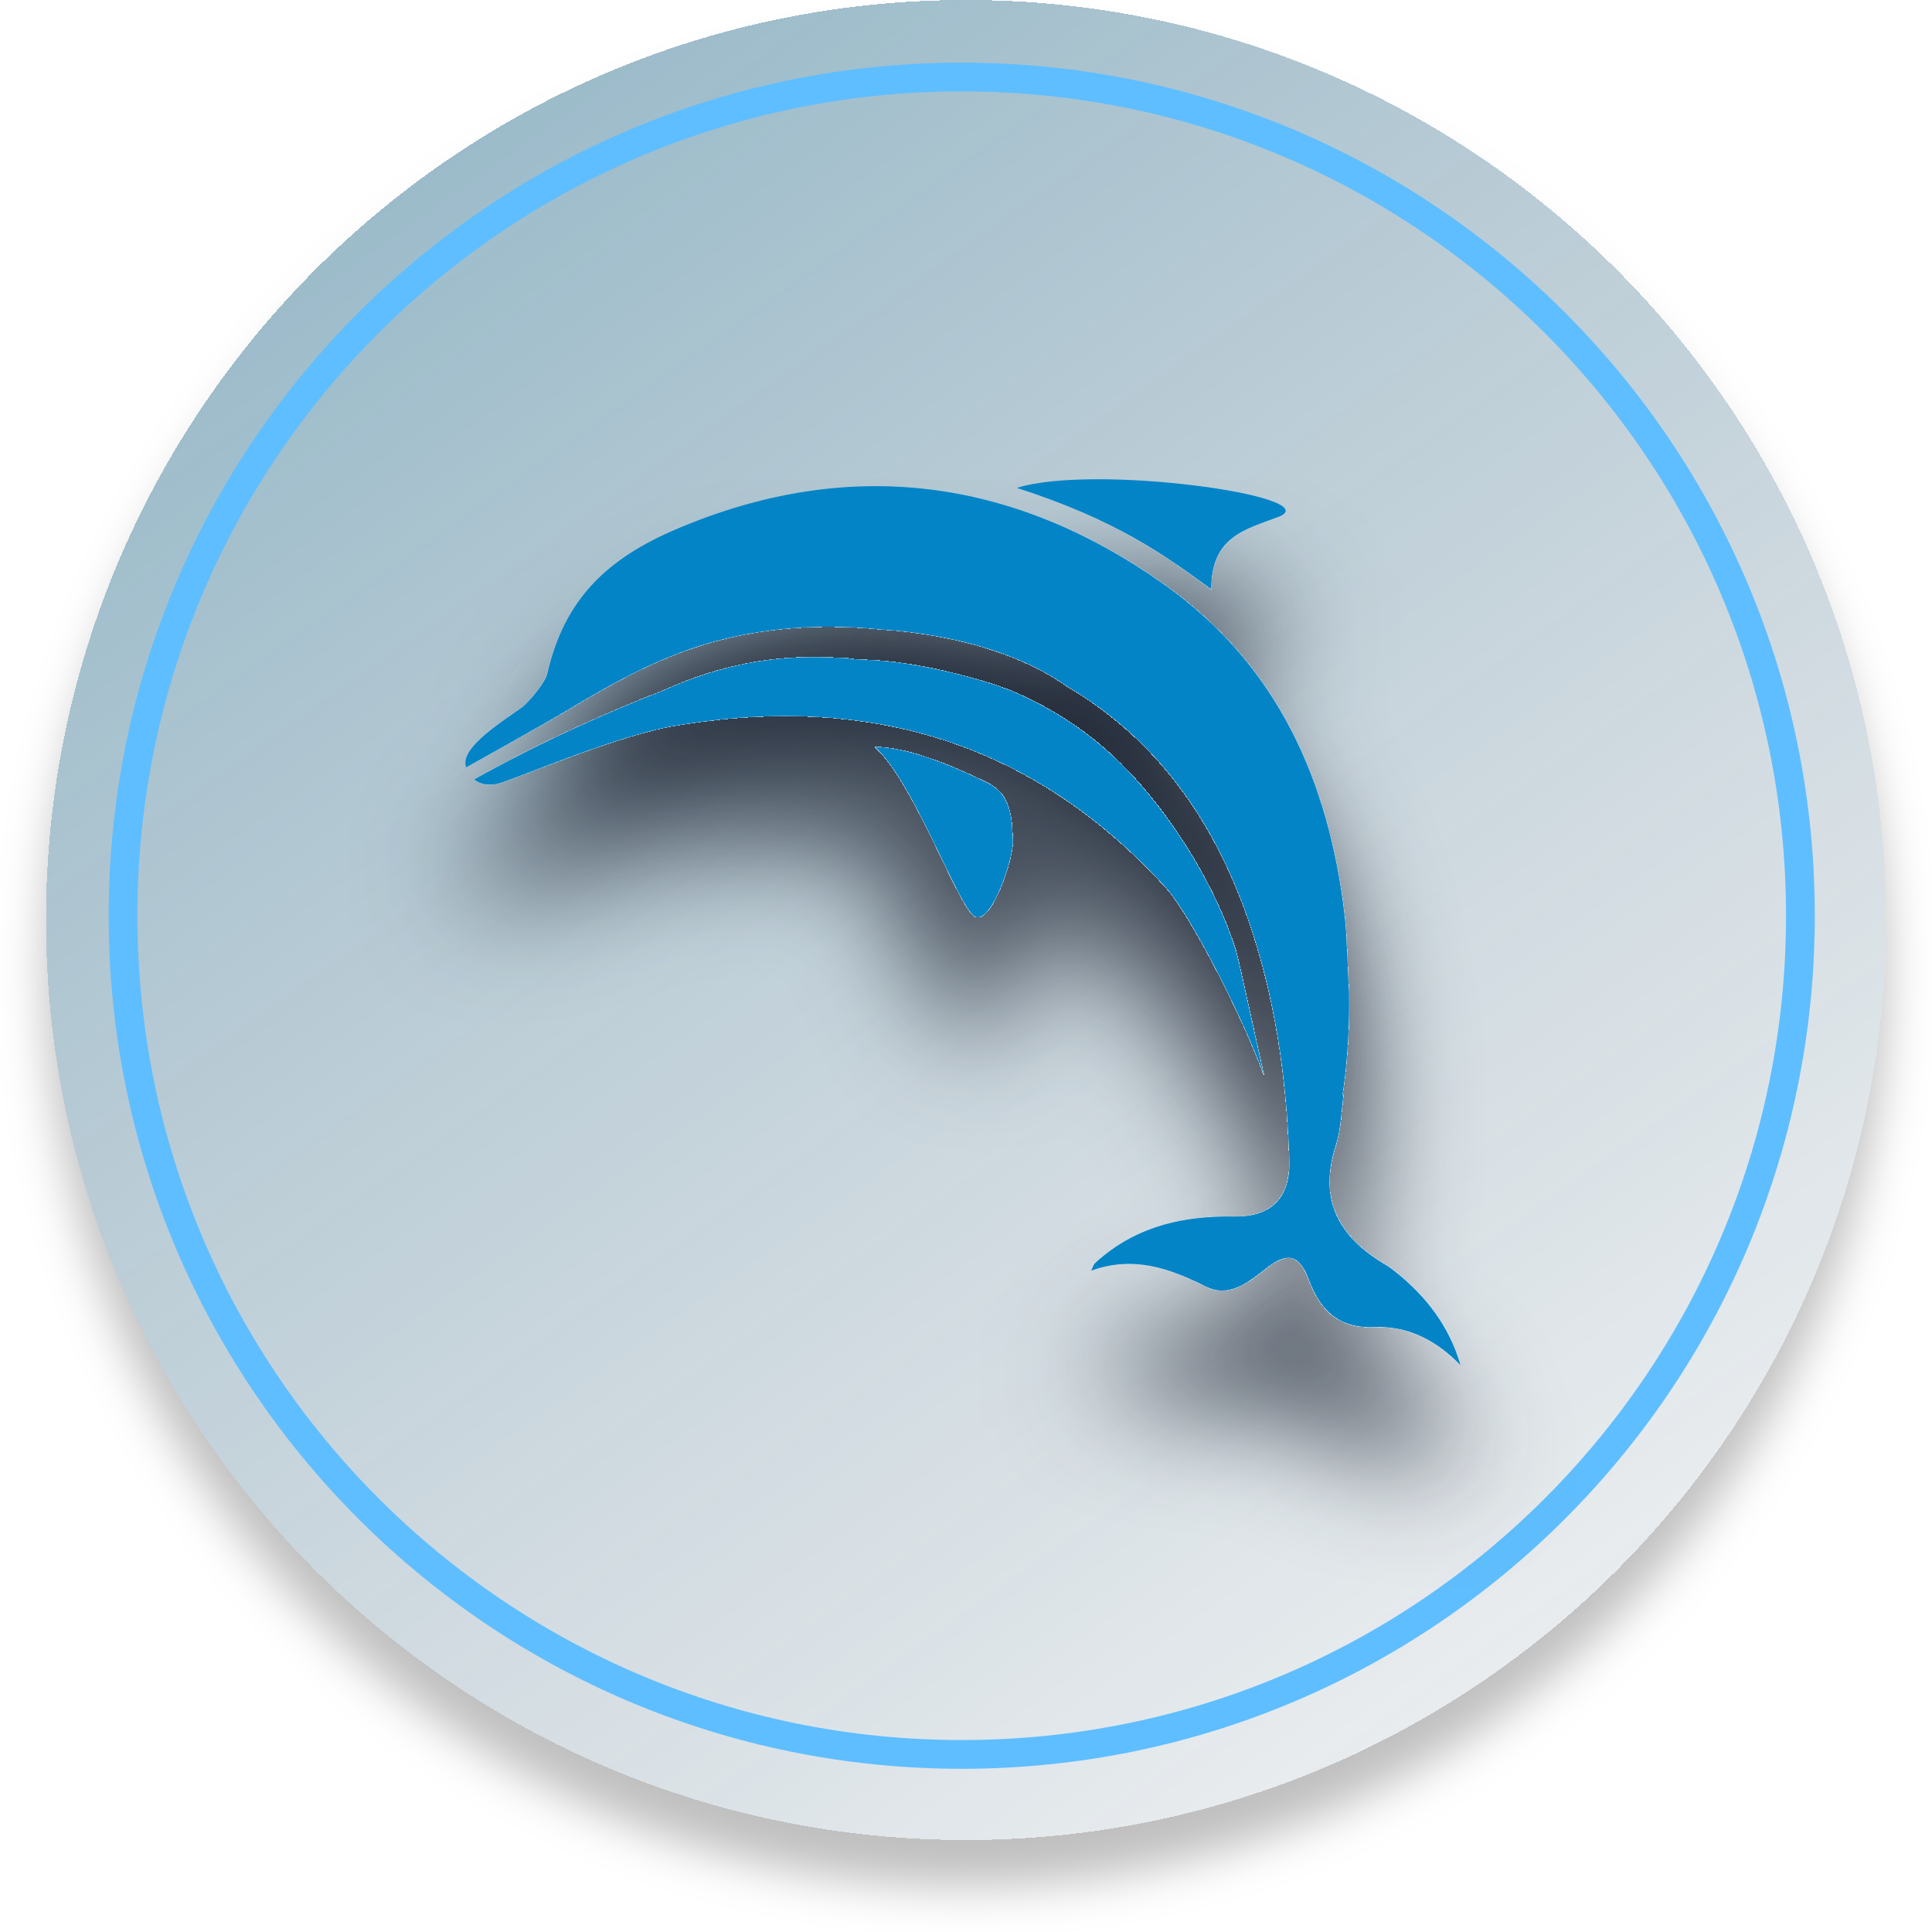
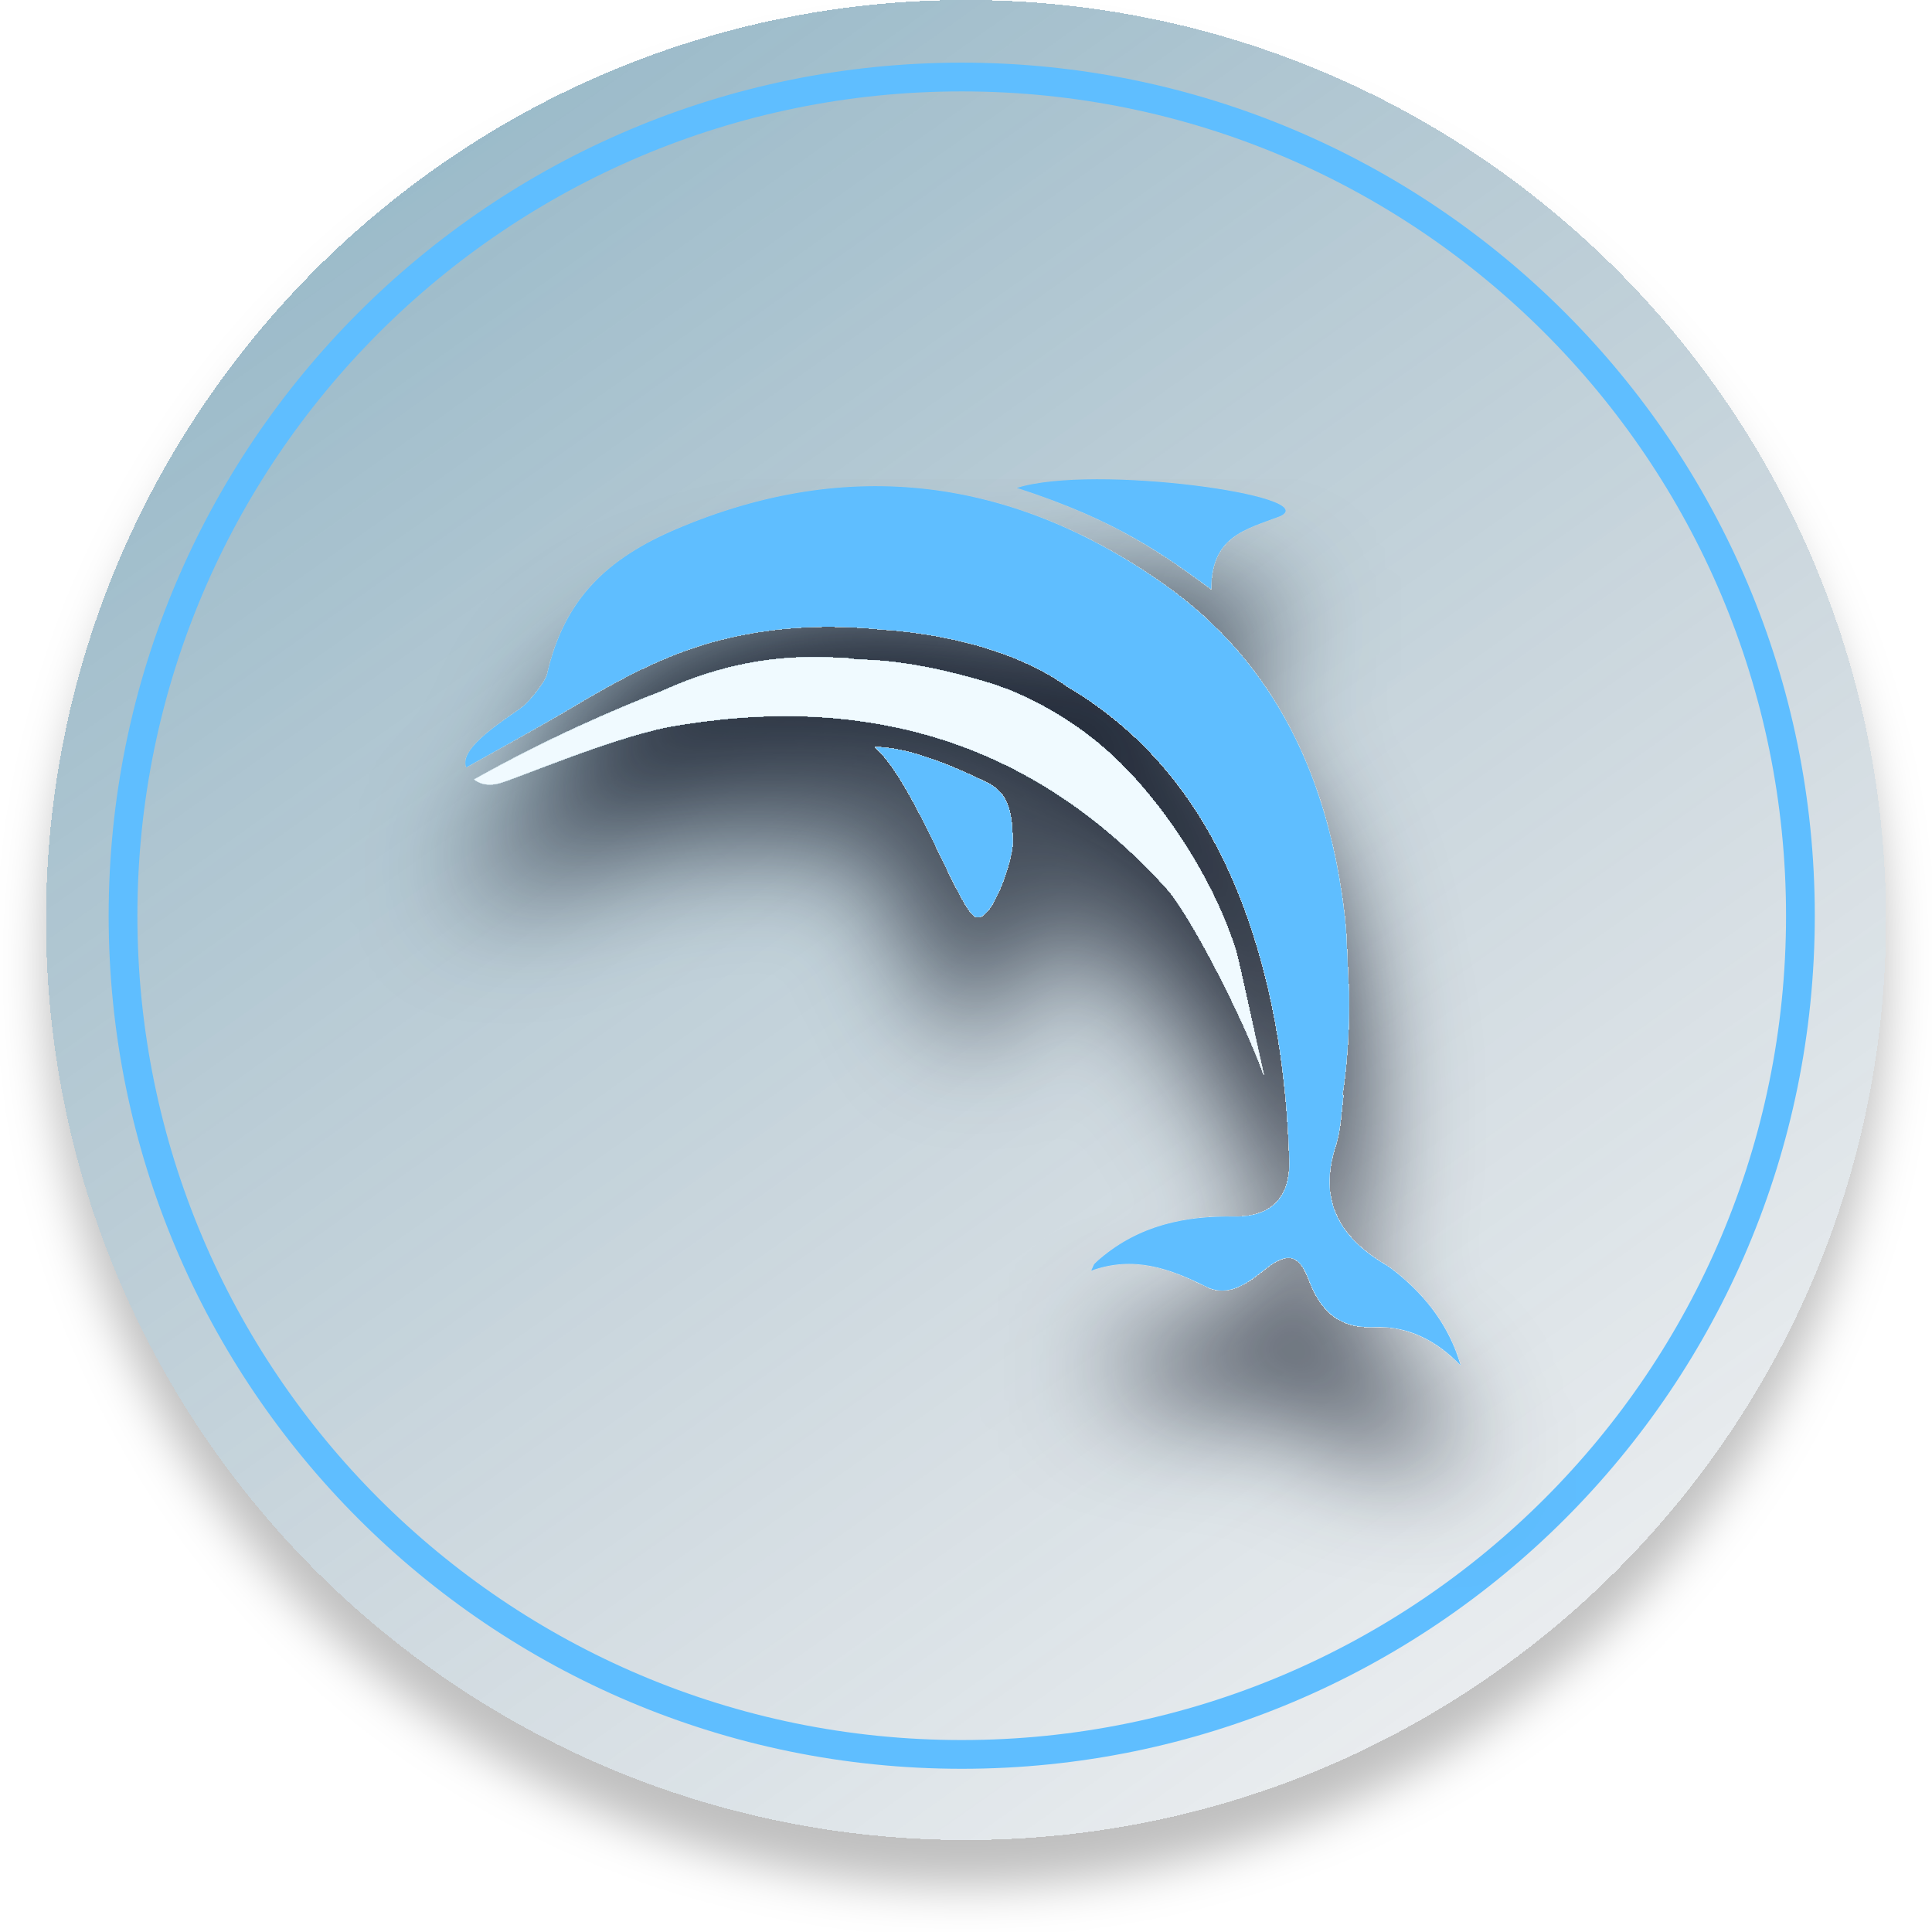
<svg xmlns="http://www.w3.org/2000/svg" width="168" height="168" viewBox="0 0 168 168" fill="none">
  <g filter="url(#filter0_bd_563_2753)">
    <path d="M84 160C128.183 160 164 124.183 164 80C164 35.817 128.183 0 84 0C39.817 0 4 35.817 4 80C4 124.183 39.817 160 84 160Z" fill="url(#paint0_linear_563_2753)" shape-rendering="crispEdges" />
  </g>
  <path d="M83.628 152.558C123.906 152.558 156.558 119.906 156.558 79.628C156.558 39.35 123.906 6.698 83.628 6.698C43.35 6.698 10.698 39.35 10.698 79.628C10.698 119.906 43.35 152.558 83.628 152.558Z" stroke="#5FBEFF" stroke-width="2.5" stroke-miterlimit="10" />
  <g filter="url(#filter1_d_563_2753)">
-     <path d="M111.305 44.893C115.178 43.132 95.109 40.316 88.42 42.428C97.222 45.245 101.447 48.413 105.32 51.23C105.32 46.653 108.228 46.058 111.305 44.893Z" fill="#0284C7" />
-     <path d="M85.955 68.13C83.832 67.071 79.265 64.962 76.097 64.962C79.618 68.13 83.49 79.397 84.899 79.749C86.307 80.101 88.163 74.535 88.067 73.06C87.972 71.591 88.067 69.187 85.955 68.13Z" fill="#0284C7" />
-     <path d="M107.432 82.566C105.774 77.33 102.345 71.679 98.5 67.486C95.482 64.194 91.884 61.715 87.758 60.004C87.469 59.884 87.117 59.817 86.86 59.666C85.29 59.148 79.956 57.511 75.135 57.374C74.509 57.356 74.034 57.307 73.678 57.24C72.484 57.177 71.291 57.138 70.097 57.159C67.819 57.194 65.612 57.497 63.471 58.025C63.471 58.015 63.471 58.008 63.471 58.008C63.471 58.008 63.344 58.046 63.112 58.12C61.242 58.606 59.422 59.261 57.648 60.067C53.532 61.662 47.631 64.201 41.237 67.774C41.237 67.774 41.941 68.479 43.349 68.126C44.754 67.774 52.799 64.278 58.084 63.208C74.977 60.198 89.613 64.222 101.412 77.21C103.499 79.506 108.136 88.544 109.897 93.473C109.629 92.406 107.763 83.611 107.432 82.566Z" fill="#0284C7" />
-     <path d="M121.406 110.644C121.086 110.387 120.755 110.141 120.403 109.933C116.414 107.55 114.615 104.349 116.15 99.607C116.59 98.244 116.625 96.758 116.808 95.308C116.766 95.223 116.741 95.17 116.741 95.17C116.741 95.17 117.389 91.417 117.308 86.245C117.227 85.125 117.195 83.999 117.15 82.876C117.146 82.837 117.143 82.802 117.143 82.763C117.1 82.224 117.079 81.774 117.076 81.404C117.04 80.834 116.995 80.263 116.931 79.693C115.579 67.951 111.069 57.769 101.183 50.794C88.043 41.531 73.787 39.654 58.866 45.988C52.824 48.551 49.057 52.082 47.581 58.628C47.426 59.307 46.06 60.976 45.469 61.444C44.314 62.356 39.836 64.965 40.54 66.726C40.54 66.726 47.381 62.923 49.479 61.666C53.669 59.156 57.908 56.828 62.693 55.628C67.372 54.455 72.069 54.255 76.78 54.748C79.227 54.892 87.177 55.663 92.87 59.73C100.595 64.296 105.499 71.26 108.499 79.812C110.89 86.625 111.89 93.692 112.122 100.874C112.228 104.103 110.583 105.842 107.341 105.786C103.031 105.712 99.07 106.571 95.697 109.419C95.518 109.571 95.338 109.722 95.176 109.891C95.102 109.968 95.074 110.095 94.887 110.493C98.581 109.162 101.707 110.292 104.862 111.87C106.886 112.884 108.573 111.489 110.104 110.285C111.939 108.842 112.992 109.081 113.801 111.243C114.791 113.891 116.34 115.528 119.523 115.398C122.42 115.278 124.948 116.567 127.008 118.725C126.036 115.376 124.054 112.778 121.406 110.644Z" fill="#0284C7" />
+     <path d="M111.305 44.893C115.178 43.132 95.109 40.316 88.42 42.428C97.222 45.245 101.447 48.413 105.32 51.23C105.32 46.653 108.228 46.058 111.305 44.893Z" fill="#5FBEFF" />
+     <path d="M85.955 68.13C83.832 67.071 79.265 64.962 76.097 64.962C79.618 68.13 83.49 79.397 84.899 79.749C86.307 80.101 88.163 74.535 88.067 73.06C87.972 71.591 88.067 69.187 85.955 68.13Z" fill="#5FBEFF" />
+     <path d="M107.432 82.566C105.774 77.33 102.345 71.679 98.5 67.486C95.482 64.194 91.884 61.715 87.758 60.004C87.469 59.884 87.117 59.817 86.86 59.666C85.29 59.148 79.956 57.511 75.135 57.374C74.509 57.356 74.034 57.307 73.678 57.24C72.484 57.177 71.291 57.138 70.097 57.159C67.819 57.194 65.612 57.497 63.471 58.025C63.471 58.015 63.471 58.008 63.471 58.008C63.471 58.008 63.344 58.046 63.112 58.12C61.242 58.606 59.422 59.261 57.648 60.067C53.532 61.662 47.631 64.201 41.237 67.774C41.237 67.774 41.941 68.479 43.349 68.126C44.754 67.774 52.799 64.278 58.084 63.208C74.977 60.198 89.613 64.222 101.412 77.21C103.499 79.506 108.136 88.544 109.897 93.473C109.629 92.406 107.763 83.611 107.432 82.566Z" fill="#F0FAFF" />
+     <path d="M121.406 110.644C121.086 110.387 120.755 110.141 120.403 109.933C116.414 107.55 114.615 104.349 116.15 99.607C116.59 98.244 116.625 96.758 116.808 95.308C116.766 95.223 116.741 95.17 116.741 95.17C116.741 95.17 117.389 91.417 117.308 86.245C117.227 85.125 117.195 83.999 117.15 82.876C117.146 82.837 117.143 82.802 117.143 82.763C117.1 82.224 117.079 81.774 117.076 81.404C117.04 80.834 116.995 80.263 116.931 79.693C115.579 67.951 111.069 57.769 101.183 50.794C88.043 41.531 73.787 39.654 58.866 45.988C52.824 48.551 49.057 52.082 47.581 58.628C47.426 59.307 46.06 60.976 45.469 61.444C44.314 62.356 39.836 64.965 40.54 66.726C40.54 66.726 47.381 62.923 49.479 61.666C53.669 59.156 57.908 56.828 62.693 55.628C67.372 54.455 72.069 54.255 76.78 54.748C79.227 54.892 87.177 55.663 92.87 59.73C100.595 64.296 105.499 71.26 108.499 79.812C110.89 86.625 111.89 93.692 112.122 100.874C112.228 104.103 110.583 105.842 107.341 105.786C103.031 105.712 99.07 106.571 95.697 109.419C95.518 109.571 95.338 109.722 95.176 109.891C95.102 109.968 95.074 110.095 94.887 110.493C98.581 109.162 101.707 110.292 104.862 111.87C106.886 112.884 108.573 111.489 110.104 110.285C111.939 108.842 112.992 109.081 113.801 111.243C114.791 113.891 116.34 115.528 119.523 115.398C122.42 115.278 124.948 116.567 127.008 118.725C126.036 115.376 124.054 112.778 121.406 110.644Z" fill="#5FBEFF" />
  </g>
  <defs>
    <filter id="filter0_bd_563_2753" x="-36" y="-40" width="240" height="240" filterUnits="userSpaceOnUse" color-interpolation-filters="sRGB">
      <feFlood flood-opacity="0" result="BackgroundImageFix" />
      <feGaussianBlur in="BackgroundImage" stdDeviation="20" />
      <feComposite in2="SourceAlpha" operator="in" result="effect1_backgroundBlur_563_2753" />
      <feColorMatrix in="SourceAlpha" type="matrix" values="0 0 0 0 0 0 0 0 0 0 0 0 0 0 0 0 0 0 127 0" result="hardAlpha" />
      <feOffset dy="4" />
      <feGaussianBlur stdDeviation="2" />
      <feComposite in2="hardAlpha" operator="out" />
      <feColorMatrix type="matrix" values="0 0 0 0 0 0 0 0 0 0 0 0 0 0 0 0 0 0 0.25 0" />
      <feBlend mode="normal" in2="effect1_backgroundBlur_563_2753" result="effect2_dropShadow_563_2753" />
      <feBlend mode="normal" in="SourceGraphic" in2="effect2_dropShadow_563_2753" result="shape" />
    </filter>
    <filter id="filter1_d_563_2753" x="30.465" y="41.674" width="106.543" height="97.05" filterUnits="userSpaceOnUse" color-interpolation-filters="sRGB">
      <feFlood flood-opacity="0" result="BackgroundImageFix" />
      <feColorMatrix in="SourceAlpha" type="matrix" values="0 0 0 0 0 0 0 0 0 0 0 0 0 0 0 0 0 0 127 0" result="hardAlpha" />
      <feOffset dy="10" />
      <feGaussianBlur stdDeviation="5" />
      <feComposite in2="hardAlpha" operator="out" />
      <feColorMatrix type="matrix" values="0 0 0 0 0.067 0 0 0 0 0.094 0 0 0 0 0.153 0 0 0 1 0" />
      <feBlend mode="normal" in2="BackgroundImageFix" result="effect1_dropShadow_563_2753" />
      <feBlend mode="normal" in="SourceGraphic" in2="effect1_dropShadow_563_2753" result="shape" />
    </filter>
    <linearGradient id="paint0_linear_563_2753" x1="37.337" y1="9.161" x2="132.984" y2="144.003" gradientUnits="userSpaceOnUse">
      <stop stop-color="#0DCAF0" />
      <stop offset="0" stop-color="#005278" stop-opacity="0.4" />
      <stop offset="1" stop-color="#234761" stop-opacity="0.1" />
    </linearGradient>
  </defs>
</svg>
